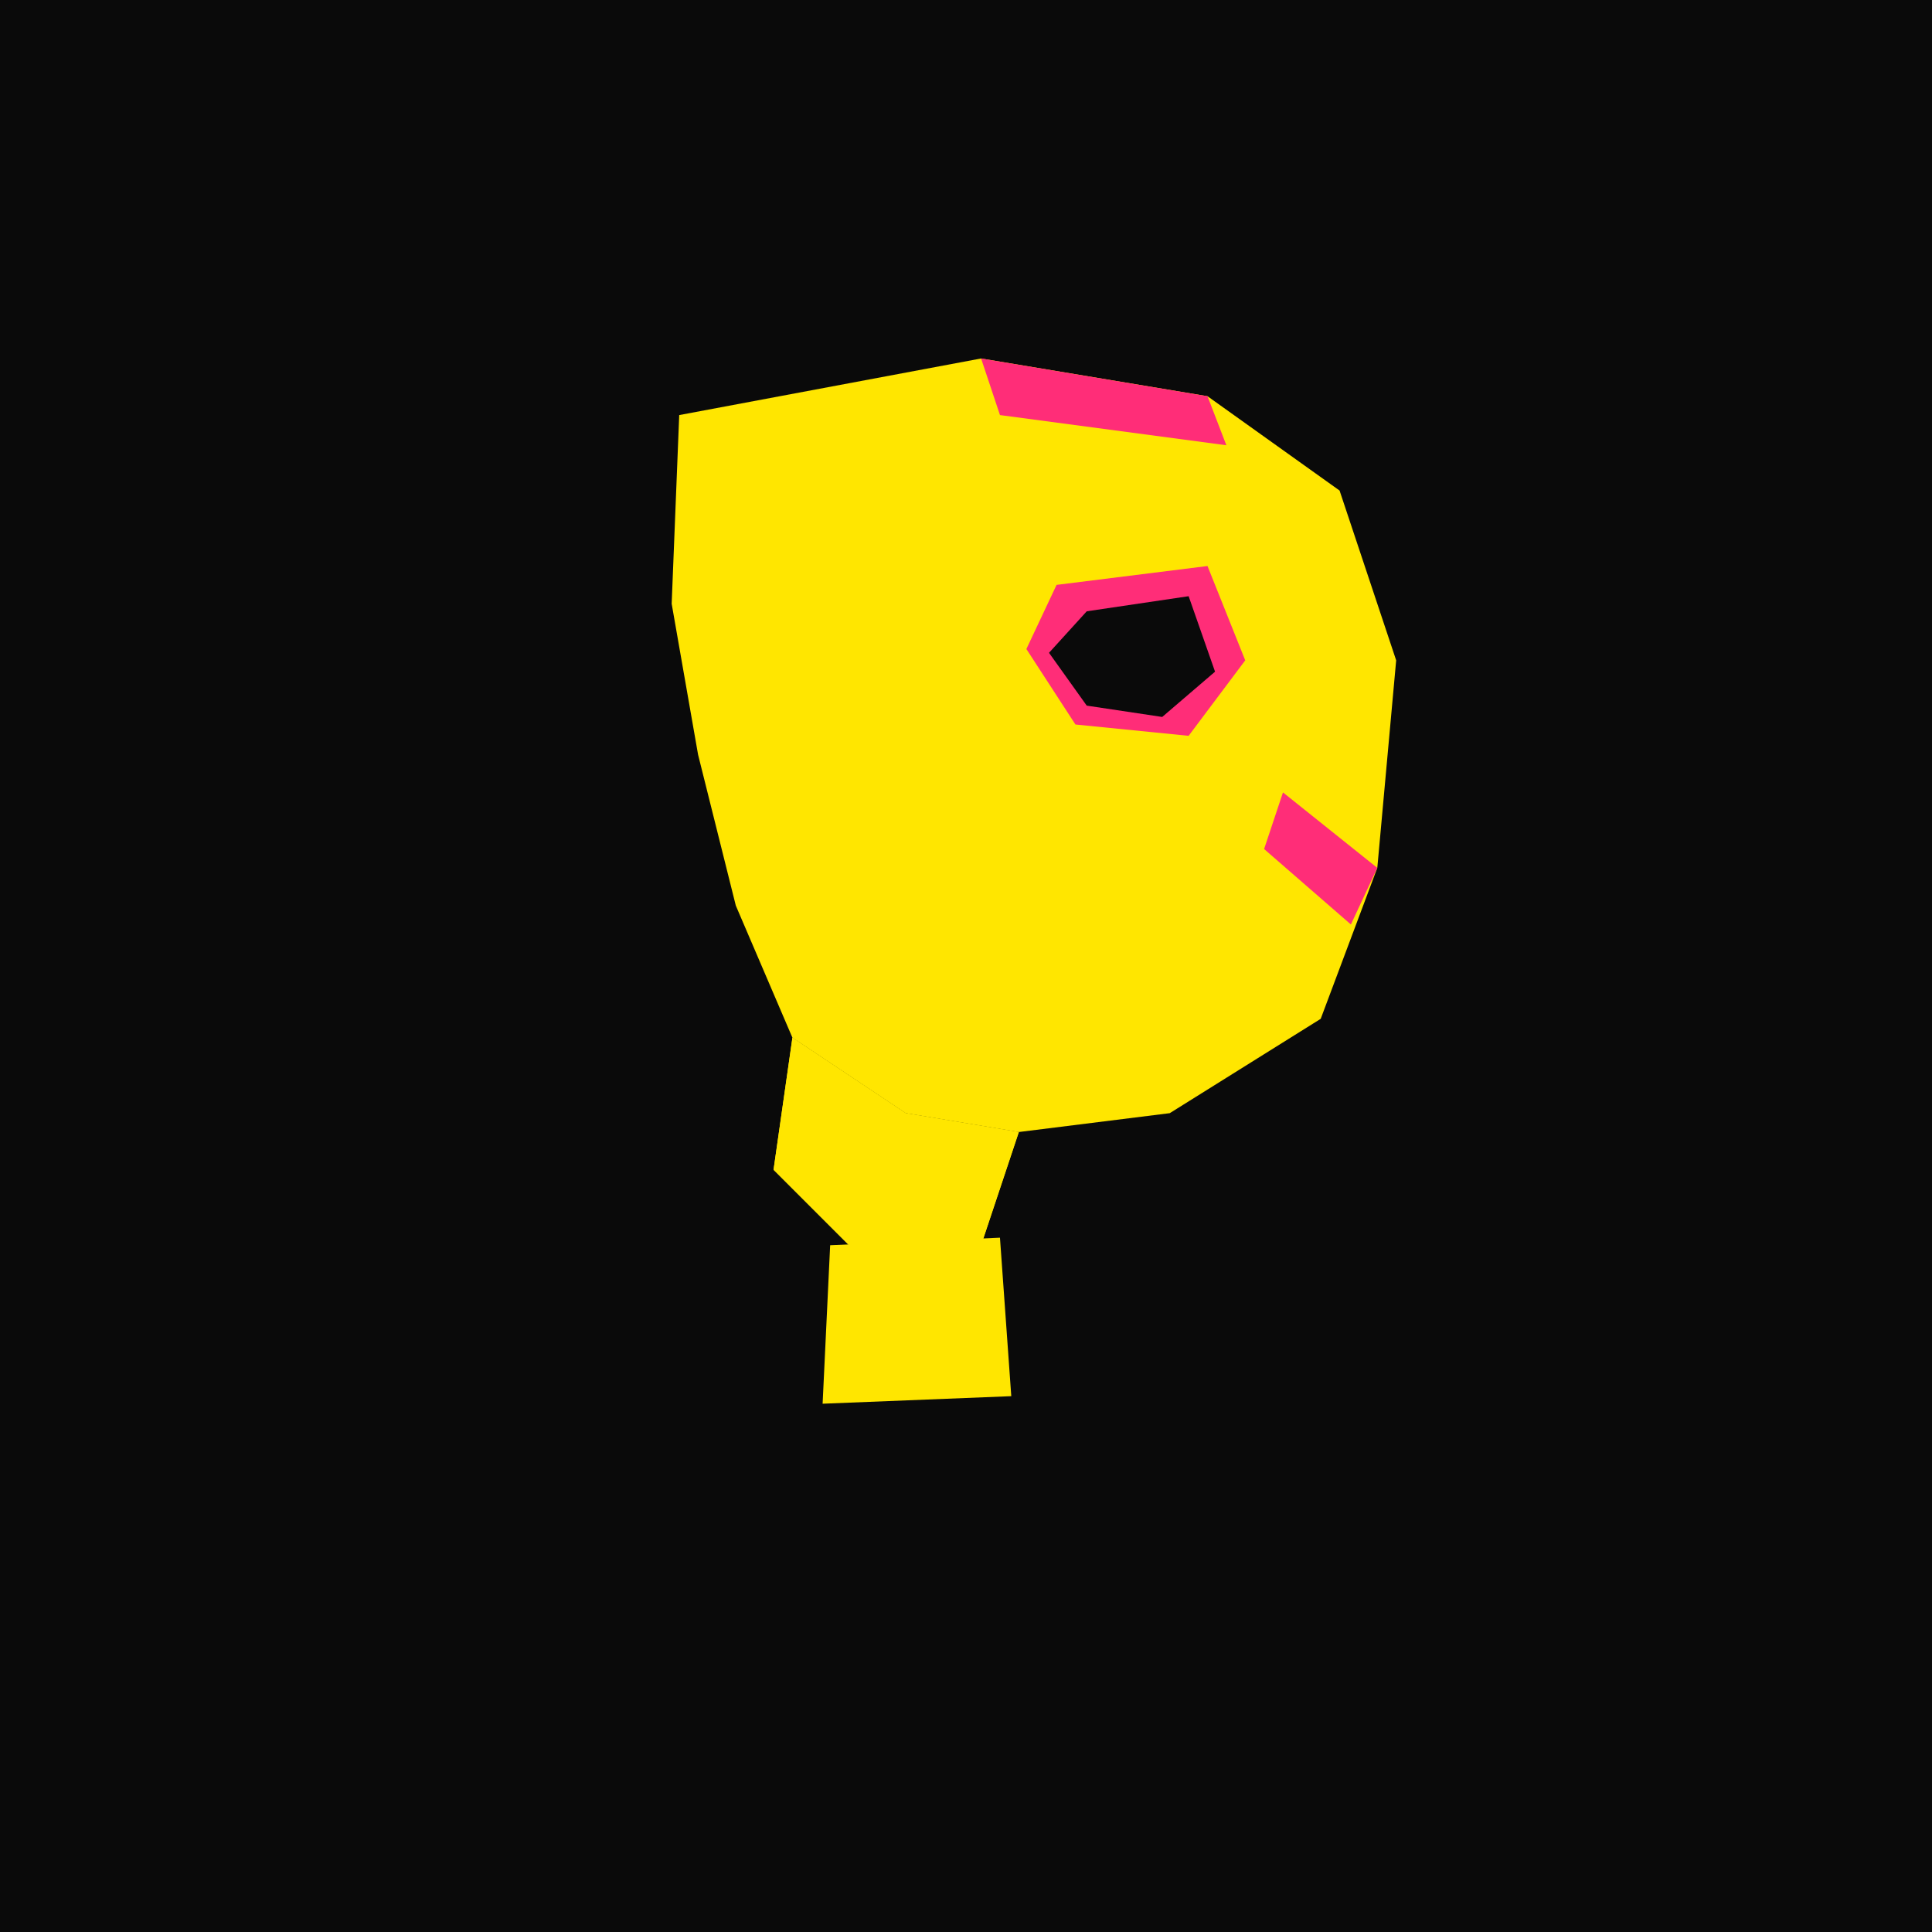
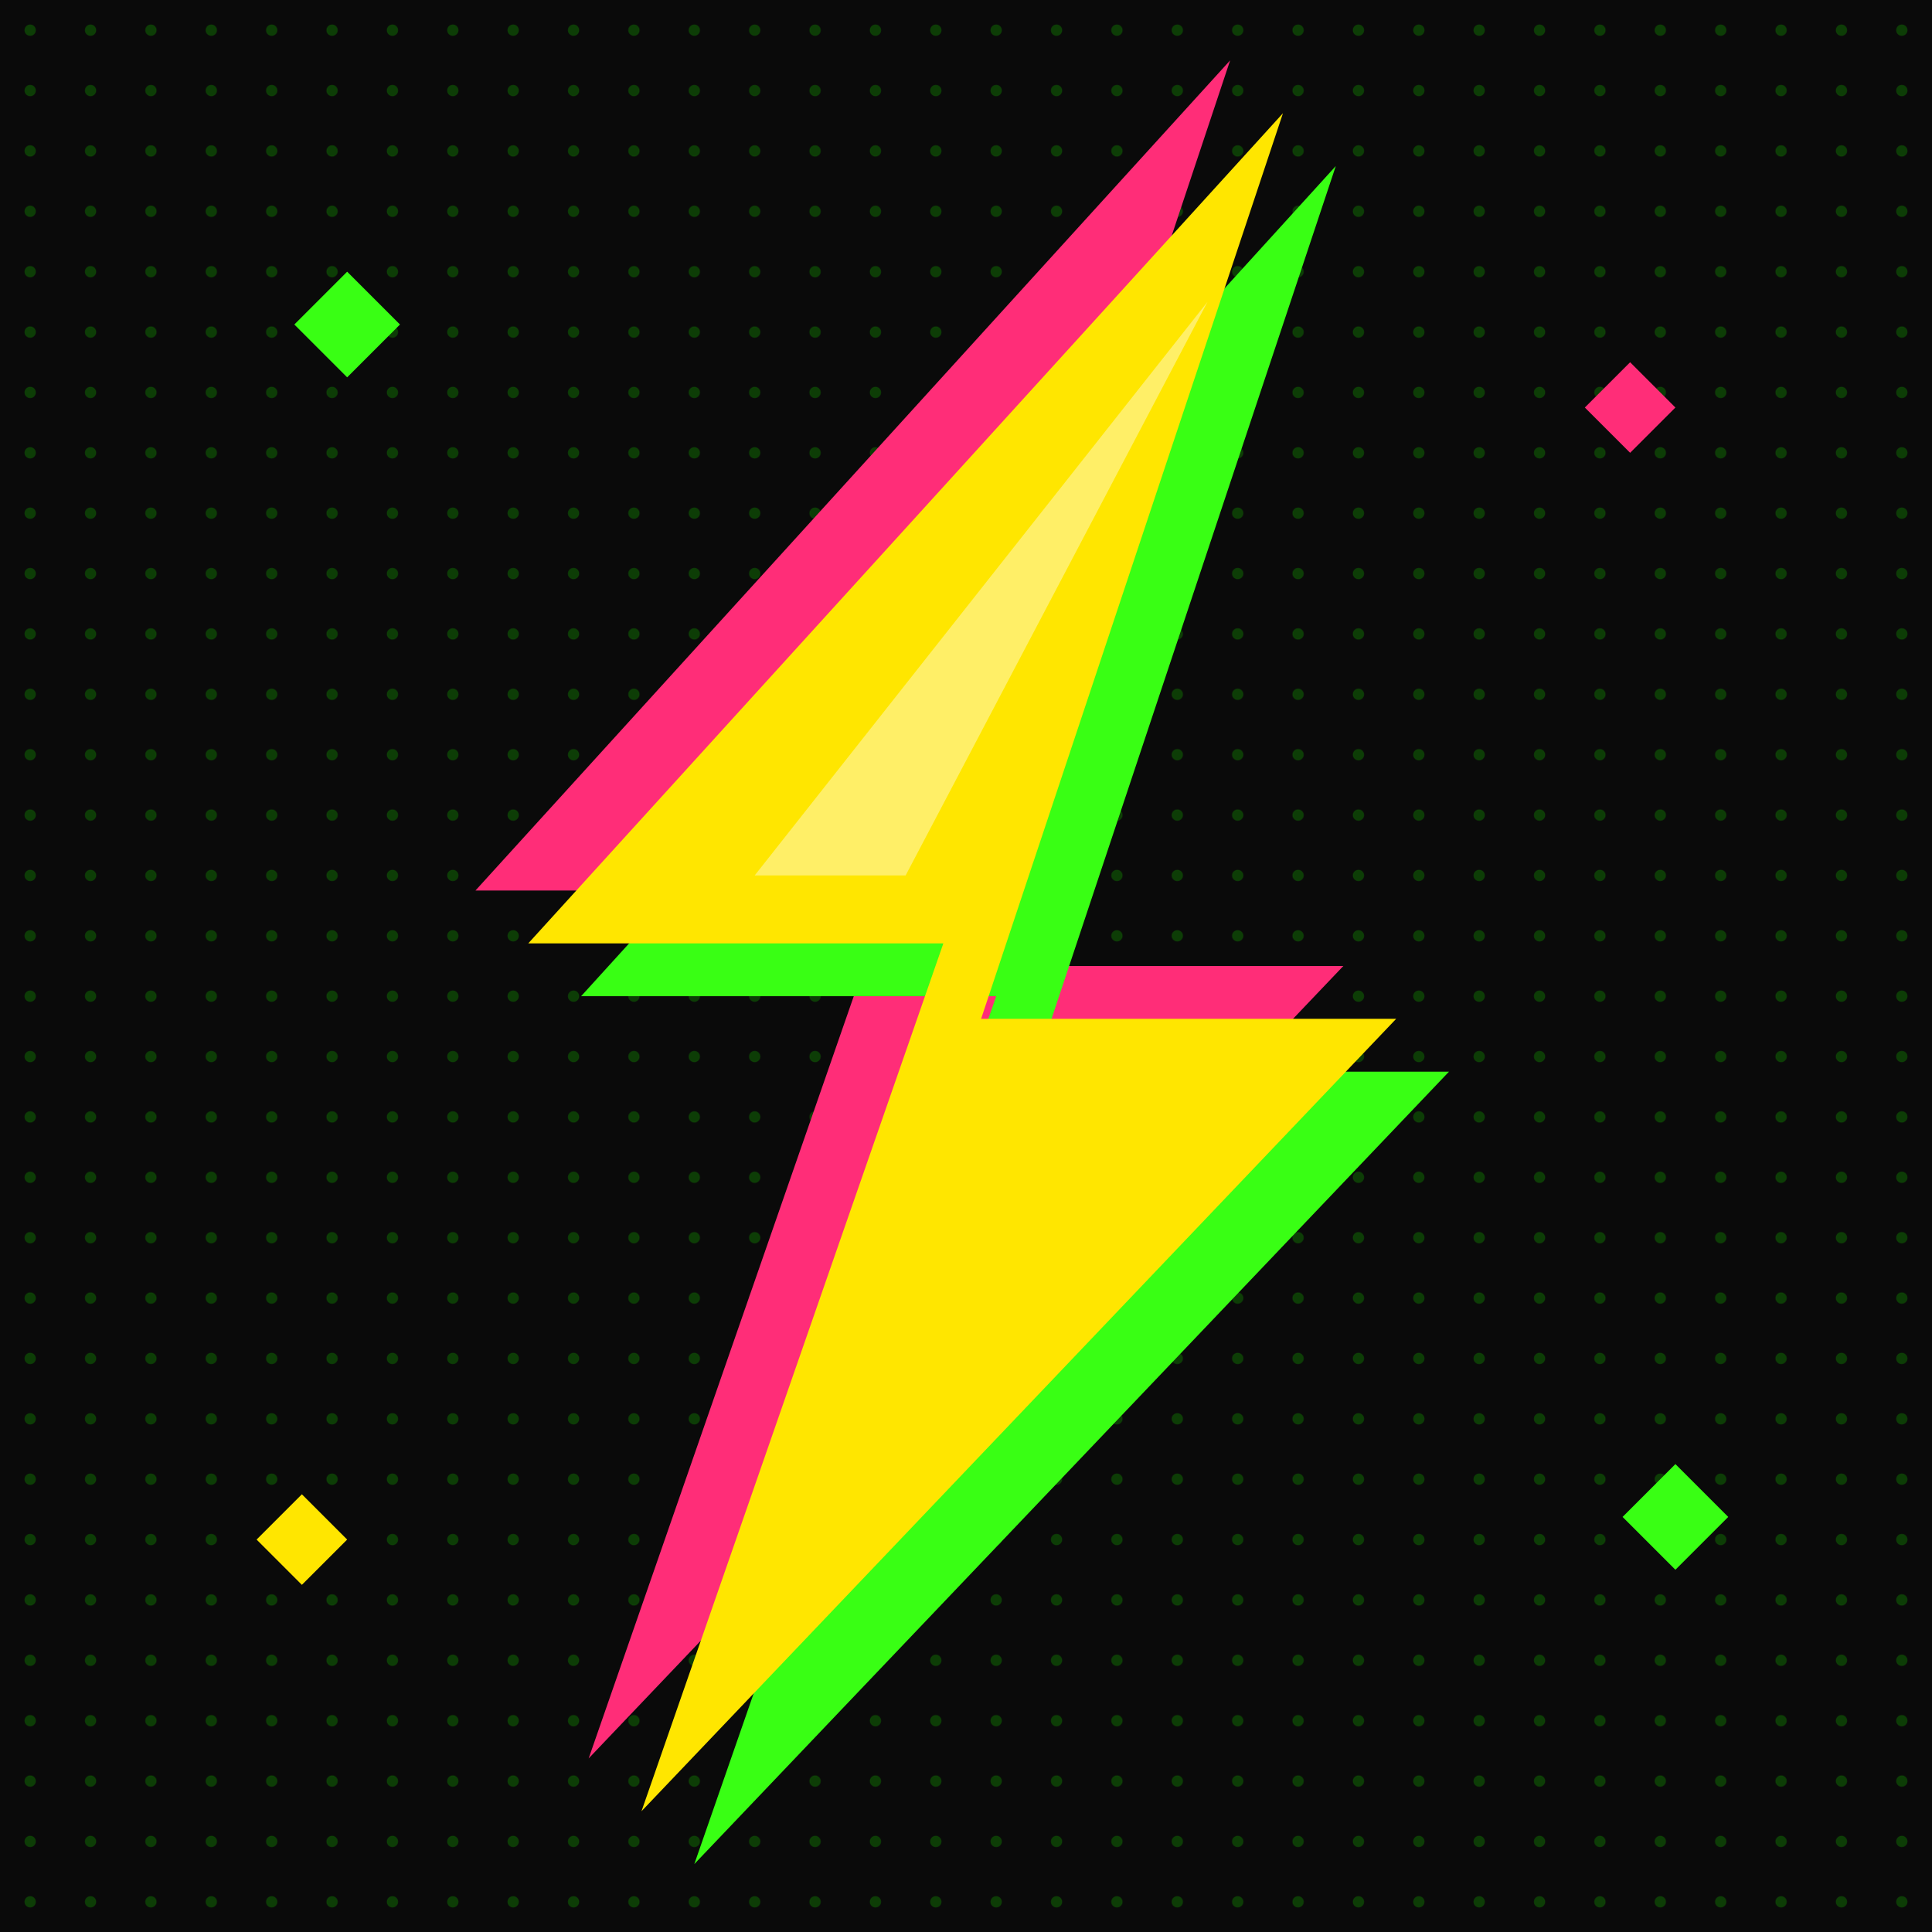
<svg xmlns="http://www.w3.org/2000/svg" viewBox="0 0 512 512">
  <rect width="512" height="512" fill="#0A0A0A" />
-   <polygon points="     180,110     260,95     320,105     355,130     370,175     365,230     350,270     310,295     270,300     240,295     210,275     195,240     185,200     178,160   " fill="#FFE600" />
-   <polygon points="     210,275     240,295     270,300     260,330     230,335     205,310   " fill="#FFE600" />
-   <polygon points="     230,335     260,330     270,300     240,295     210,275     205,310   " fill="#FFE600" />
-   <polygon points="     220,330     265,328     268,370     218,372   " fill="#FFE600" />
-   <polygon points="     280,155     320,150     330,175     315,195     285,192     272,172   " fill="#FF2D78" />
-   <polygon points="     288,162     315,158     322,178     308,190     288,187     278,173   " fill="#0A0A0A" />
-   <polygon points="     340,210     365,230     358,245     335,225   " fill="#FF2D78" />
-   <polygon points="     260,95     320,105     325,118     265,110   " fill="#FF2D78" />
+   <defs>
+     <pattern id="dots" x="0" y="0" width="16" height="16" patternUnits="userSpaceOnUse">
+       <circle cx="8" cy="8" r="1.5" fill="#0d3d06" />
+     </pattern>
+   </defs>
+   <rect width="512" height="512" fill="url(#dots)" />
+   <polygon points="     326,16     126,236     236,236     156,466     356,256     246,256   " fill="#FF2D78" />
+   <polygon points="     354,44     154,264     264,264     184,494     384,284     274,284   " fill="#39FF14" />
+   <polygon points="     340,30     140,250     250,250     170,480     370,270     260,270   " fill="#FFE600" />
+   <polygon points="     320,80     200,232     240,232   " fill="#FFF59E" opacity="0.65" />
+   <polygon points="78,86 92,72 106,86 92,100" fill="#39FF14" />
+   <polygon points="420,108 432,96 444,108 432,120" fill="#FF2D78" />
+   <polygon points="68,408 80,396 92,408 80,420" fill="#FFE600" />
+   <polygon points="430,402 444,388 458,402 444,416" fill="#39FF14" />
</svg>
